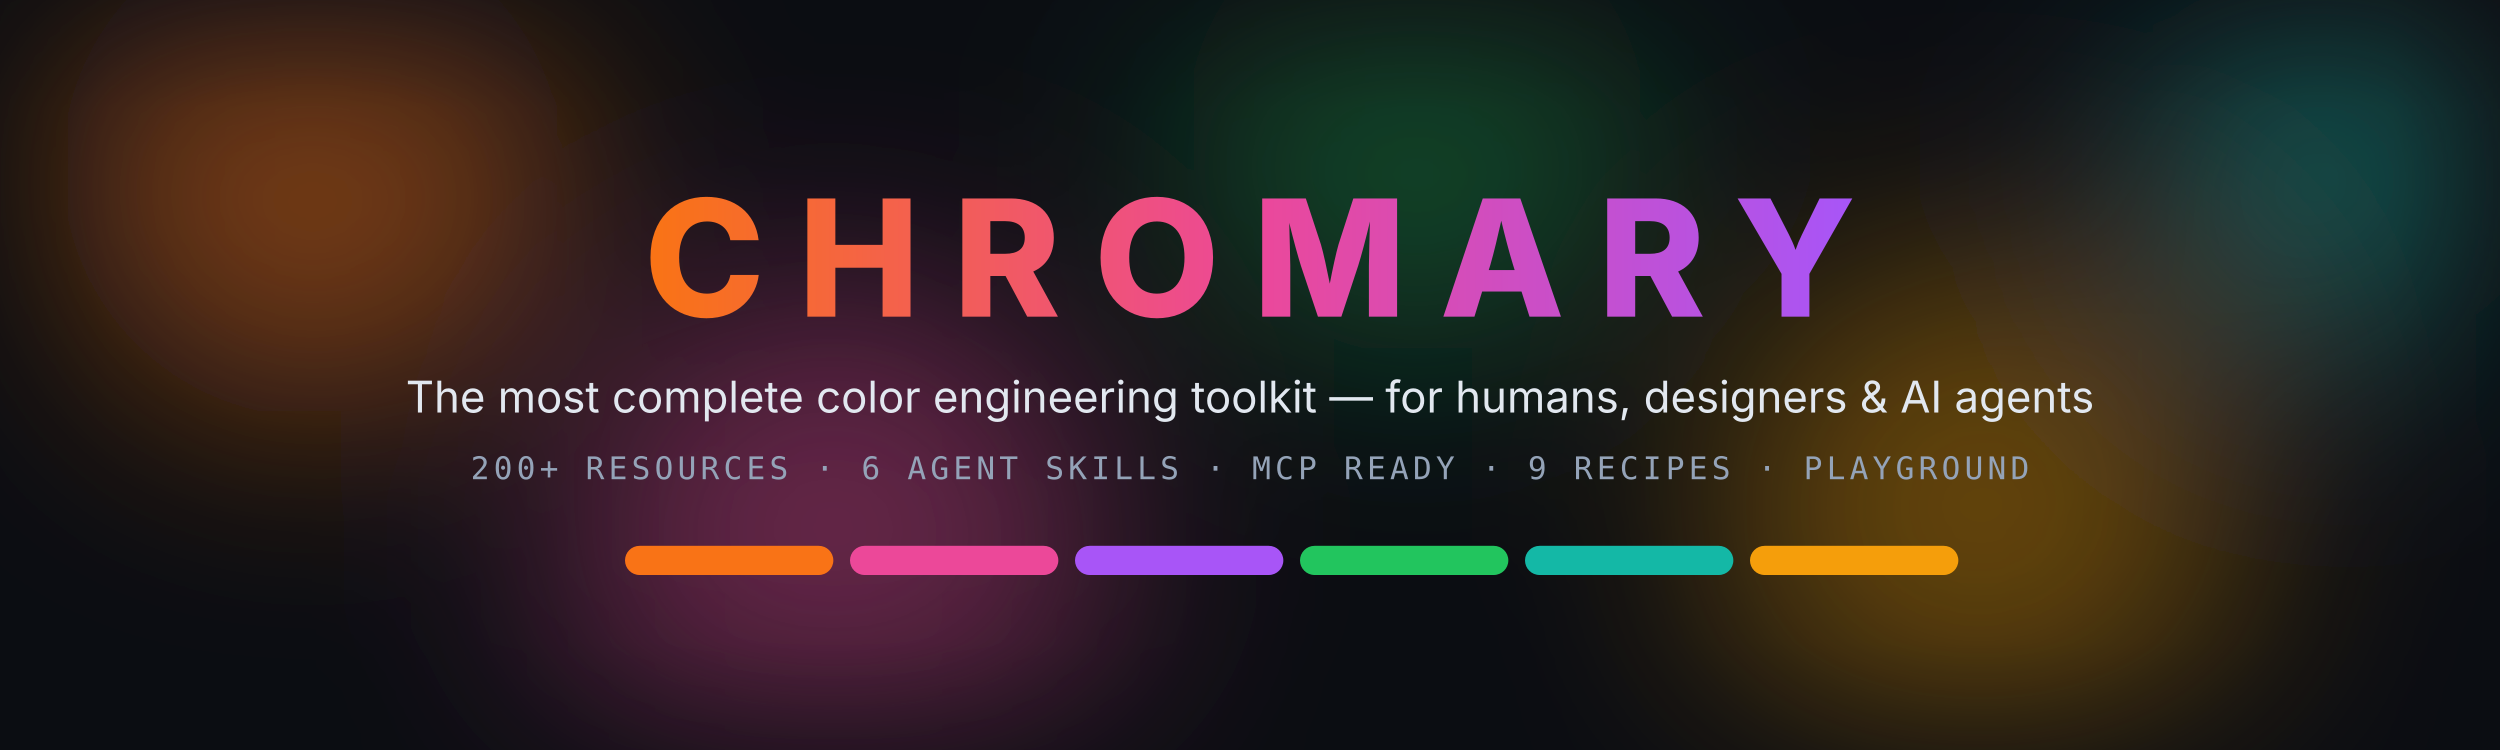
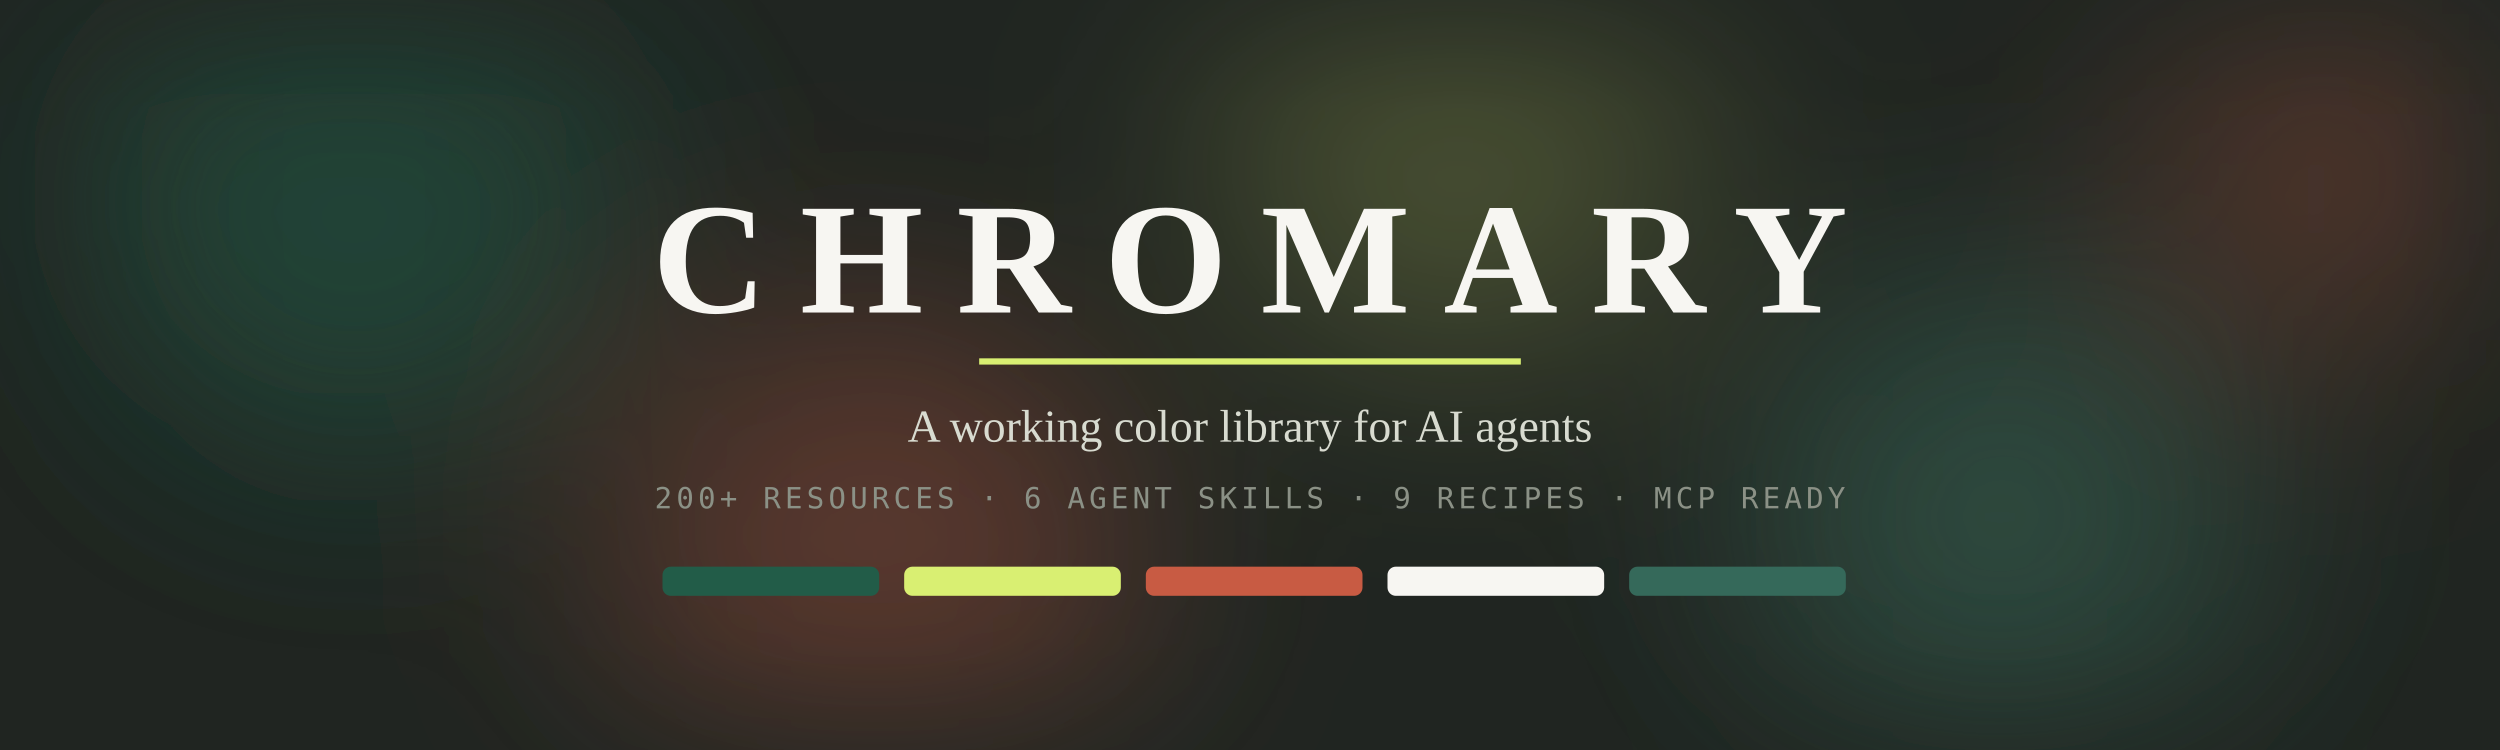
- <svg xmlns="http://www.w3.org/2000/svg" width="1200" height="360" viewBox="0 0 1200 360" role="img" aria-label="Chromary — animated banner: the ultimate color engineering toolkit for humans and AI agents">
+ <svg xmlns="http://www.w3.org/2000/svg" width="1200" height="360" viewBox="0 0 1200 360" role="img" aria-label="Chromary, a working color library for AI agents. Animated banner.">
  <defs>
    <filter id="blur" x="-60%" y="-60%" width="220%" height="220%">
      <feGaussianBlur stdDeviation="55" />
    </filter>
-     <linearGradient id="titleGrad" x1="0%" y1="0%" x2="100%" y2="0%">
-       <stop offset="0%" stop-color="#f97316">
-         <animate attributeName="stop-color" values="#f97316;#ec4899;#a855f7;#14b8a6;#f97316" dur="10s" repeatCount="indefinite" />
-       </stop>
-       <stop offset="50%" stop-color="#ec4899">
-         <animate attributeName="stop-color" values="#ec4899;#a855f7;#14b8a6;#f97316;#ec4899" dur="10s" repeatCount="indefinite" />
-       </stop>
-       <stop offset="100%" stop-color="#a855f7">
-         <animate attributeName="stop-color" values="#a855f7;#14b8a6;#f97316;#ec4899;#a855f7" dur="10s" repeatCount="indefinite" />
-       </stop>
-     </linearGradient>
  </defs>
-   <rect width="1200" height="360" fill="#0b0d12" />
+   <rect width="1200" height="360" fill="#202521" />
  <g filter="url(#blur)">
-     <circle cx="150" cy="80" r="120" fill="#f97316" opacity="0.45">
-       <animate attributeName="opacity" values="0.32;0.58;0.32" dur="6s" repeatCount="indefinite" />
-       <animate attributeName="cx" values="150;215;150" dur="16s" repeatCount="indefinite" />
+     <circle cx="170" cy="90" r="130" fill="#225C48" opacity="0.55">
+       <animate attributeName="opacity" values="0.42;0.66;0.42" dur="7s" repeatCount="indefinite" />
+       <animate attributeName="cx" values="170;235;170" dur="18s" repeatCount="indefinite" />
    </circle>
-     <circle cx="400" cy="265" r="130" fill="#ec4899" opacity="0.4">
-       <animate attributeName="opacity" values="0.28;0.52;0.28" dur="8s" repeatCount="indefinite" />
-       <animate attributeName="cy" values="265;205;265" dur="19s" repeatCount="indefinite" />
+     <circle cx="420" cy="270" r="125" fill="#C85B43" opacity="0.34">
+       <animate attributeName="opacity" values="0.24;0.44;0.24" dur="9s" repeatCount="indefinite" />
+       <animate attributeName="cy" values="270;210;270" dur="21s" repeatCount="indefinite" />
    </circle>
-     <circle cx="680" cy="60" r="110" fill="#22c55e" opacity="0.32">
-       <animate attributeName="opacity" values="0.22;0.46;0.22" dur="7s" repeatCount="indefinite" />
-       <animate attributeName="cx" values="680;635;680" dur="21s" repeatCount="indefinite" />
+     <circle cx="700" cy="60" r="115" fill="#D9EF72" opacity="0.22">
+       <animate attributeName="opacity" values="0.14;0.3;0.14" dur="8s" repeatCount="indefinite" />
+       <animate attributeName="cx" values="700;655;700" dur="23s" repeatCount="indefinite" />
    </circle>
-     <circle cx="950" cy="245" r="125" fill="#f59e0b" opacity="0.38">
-       <animate attributeName="opacity" values="0.28;0.52;0.28" dur="9s" repeatCount="indefinite" />
-       <animate attributeName="cy" values="245;185;245" dur="17s" repeatCount="indefinite" />
+     <circle cx="960" cy="250" r="120" fill="#35695A" opacity="0.5">
+       <animate attributeName="opacity" values="0.38;0.6;0.38" dur="10s" repeatCount="indefinite" />
+       <animate attributeName="cy" values="250;195;250" dur="19s" repeatCount="indefinite" />
    </circle>
-     <circle cx="1130" cy="70" r="100" fill="#14b8a6" opacity="0.42">
-       <animate attributeName="opacity" values="0.32;0.56;0.32" dur="7.5s" repeatCount="indefinite" />
-       <animate attributeName="cx" values="1130;1075;1130" dur="14s" repeatCount="indefinite" />
+     <circle cx="1130" cy="70" r="95" fill="#C85B43" opacity="0.3">
+       <animate attributeName="opacity" values="0.2;0.38;0.2" dur="7.5s" repeatCount="indefinite" />
+       <animate attributeName="cx" values="1130;1080;1130" dur="15s" repeatCount="indefinite" />
    </circle>
  </g>
-   <g fill="#ffffff">
+   <g fill="#F7F6F2">
    <circle cx="230" cy="330" r="2" opacity="0">
      <animate attributeName="cy" values="330;40" dur="16s" repeatCount="indefinite" />
-       <animate attributeName="opacity" values="0;0.7;0" dur="16s" repeatCount="indefinite" />
+       <animate attributeName="opacity" values="0;0.55;0" dur="16s" repeatCount="indefinite" />
    </circle>
    <circle cx="520" cy="340" r="1.5" opacity="0">
      <animate attributeName="cy" values="340;30" dur="22s" begin="-6s" repeatCount="indefinite" />
-       <animate attributeName="opacity" values="0;0.6;0" dur="22s" begin="-6s" repeatCount="indefinite" />
+       <animate attributeName="opacity" values="0;0.45;0" dur="22s" begin="-6s" repeatCount="indefinite" />
    </circle>
    <circle cx="810" cy="330" r="2.5" opacity="0">
      <animate attributeName="cy" values="330;50" dur="18s" begin="-11s" repeatCount="indefinite" />
-       <animate attributeName="opacity" values="0;0.65;0" dur="18s" begin="-11s" repeatCount="indefinite" />
+       <animate attributeName="opacity" values="0;0.5;0" dur="18s" begin="-11s" repeatCount="indefinite" />
    </circle>
    <circle cx="1050" cy="340" r="1.5" opacity="0">
      <animate attributeName="cy" values="340;40" dur="20s" begin="-3s" repeatCount="indefinite" />
-       <animate attributeName="opacity" values="0;0.5;0" dur="20s" begin="-3s" repeatCount="indefinite" />
+       <animate attributeName="opacity" values="0;0.4;0" dur="20s" begin="-3s" repeatCount="indefinite" />
    </circle>
    <circle cx="70" cy="340" r="1.5" opacity="0">
      <animate attributeName="cy" values="340;60" dur="24s" begin="-15s" repeatCount="indefinite" />
-       <animate attributeName="opacity" values="0;0.45;0" dur="24s" begin="-15s" repeatCount="indefinite" />
+       <animate attributeName="opacity" values="0;0.35;0" dur="24s" begin="-15s" repeatCount="indefinite" />
    </circle>
  </g>
-   <text x="600" y="152" text-anchor="middle" font-family="system-ui,-apple-system,'Segoe UI',sans-serif" font-size="78" font-weight="800" letter-spacing="16" fill="url(#titleGrad)">CHROMARY</text>
-   <text x="600" y="198" text-anchor="middle" font-family="system-ui,-apple-system,'Segoe UI',sans-serif" font-size="21" fill="#e2e8f0">The most complete color engineering toolkit — for humans, designers &amp; AI agents</text>
-   <text x="600" y="230" text-anchor="middle" font-family="ui-monospace,Menlo,monospace" font-size="15" fill="#94a3b8" letter-spacing="2">200+ RESOURCES · 6 AGENT SKILLS · MCP READY · 9 RECIPES · PLAYGROUND</text>
+   <text x="600" y="150" text-anchor="middle" font-family="Georgia, 'Times New Roman', serif" font-size="76" font-weight="600" letter-spacing="16" fill="#F7F6F2">CHROMARY</text>
+   <rect x="470" y="172" width="260" height="3" fill="#D9EF72" />
+   <text x="600" y="212" text-anchor="middle" font-family="Georgia, 'Times New Roman', serif" font-size="22" fill="#D8DBD0">A working color library for AI agents</text>
+   <text x="600" y="244" text-anchor="middle" font-family="ui-monospace, Menlo, monospace" font-size="14" fill="#8B9186" letter-spacing="2">200+ RESOURCES · 6 AGENT SKILLS · 9 RECIPES · MCP READY</text>
  <g>
-     <rect x="300" y="262" width="100" height="14" rx="7" fill="#f97316">
-       <animate attributeName="fill" values="#f97316;#ec4899;#a855f7;#f97316" dur="8s" repeatCount="indefinite" />
+     <rect x="318" y="272" width="104" height="14" rx="4" fill="#225C48">
+       <animate attributeName="fill" values="#225C48;#35695A;#225C48" dur="9s" repeatCount="indefinite" />
    </rect>
-     <rect x="408" y="262" width="100" height="14" rx="7" fill="#ec4899">
-       <animate attributeName="fill" values="#ec4899;#a855f7;#22c55e;#ec4899" dur="8s" repeatCount="indefinite" />
+     <rect x="434" y="272" width="104" height="14" rx="4" fill="#D9EF72">
+       <animate attributeName="fill" values="#D9EF72;#C9DA66;#D9EF72" dur="9s" repeatCount="indefinite" />
    </rect>
-     <rect x="516" y="262" width="100" height="14" rx="7" fill="#a855f7">
-       <animate attributeName="fill" values="#a855f7;#22c55e;#14b8a6;#a855f7" dur="8s" repeatCount="indefinite" />
+     <rect x="550" y="272" width="104" height="14" rx="4" fill="#C85B43">
+       <animate attributeName="fill" values="#C85B43;#B04E38;#C85B43" dur="9s" repeatCount="indefinite" />
    </rect>
-     <rect x="624" y="262" width="100" height="14" rx="7" fill="#22c55e">
-       <animate attributeName="fill" values="#22c55e;#14b8a6;#f97316;#22c55e" dur="8s" repeatCount="indefinite" />
+     <rect x="666" y="272" width="104" height="14" rx="4" fill="#F7F6F2">
+       <animate attributeName="fill" values="#F7F6F2;#E4E2D8;#F7F6F2" dur="9s" repeatCount="indefinite" />
    </rect>
-     <rect x="732" y="262" width="100" height="14" rx="7" fill="#14b8a6">
-       <animate attributeName="fill" values="#14b8a6;#f97316;#ec4899;#14b8a6" dur="8s" repeatCount="indefinite" />
-     </rect>
-     <rect x="840" y="262" width="100" height="14" rx="7" fill="#f59e0b">
-       <animate attributeName="fill" values="#f59e0b;#a855f7;#22c55e;#f59e0b" dur="8s" repeatCount="indefinite" />
+     <rect x="782" y="272" width="104" height="14" rx="4" fill="#35695A">
+       <animate attributeName="fill" values="#35695A;#225C48;#35695A" dur="9s" repeatCount="indefinite" />
    </rect>
  </g>
</svg>
